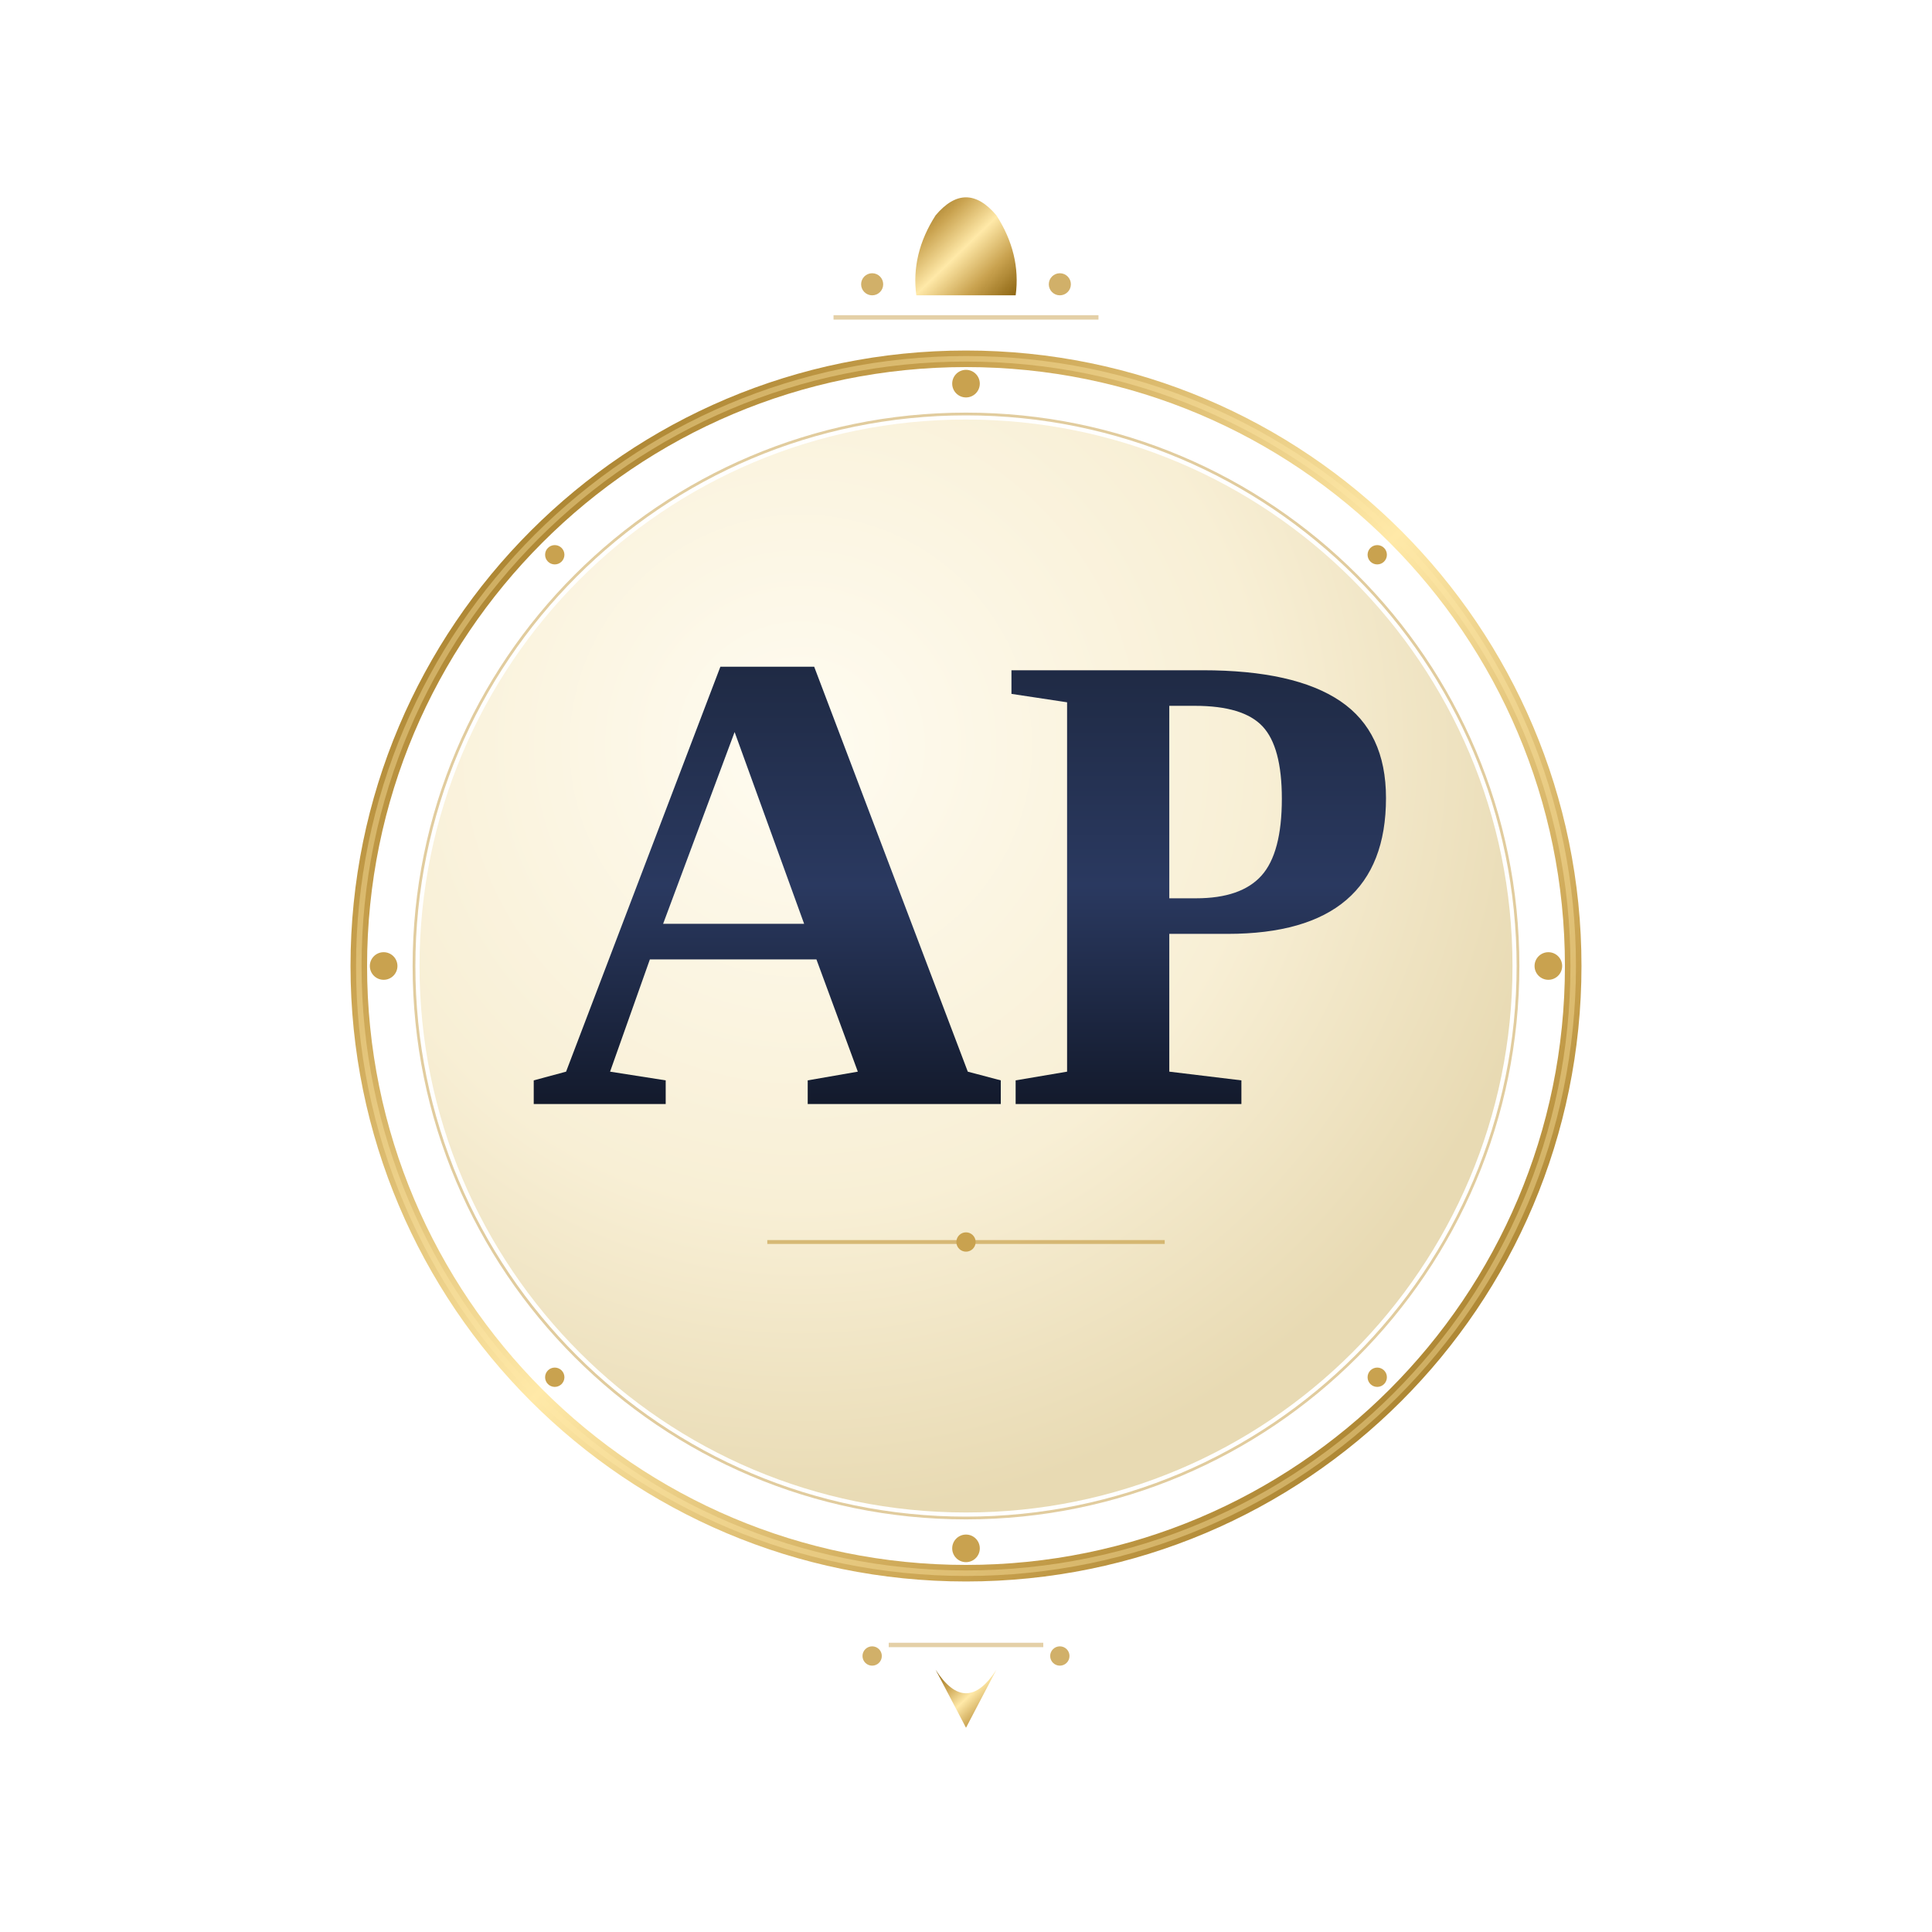
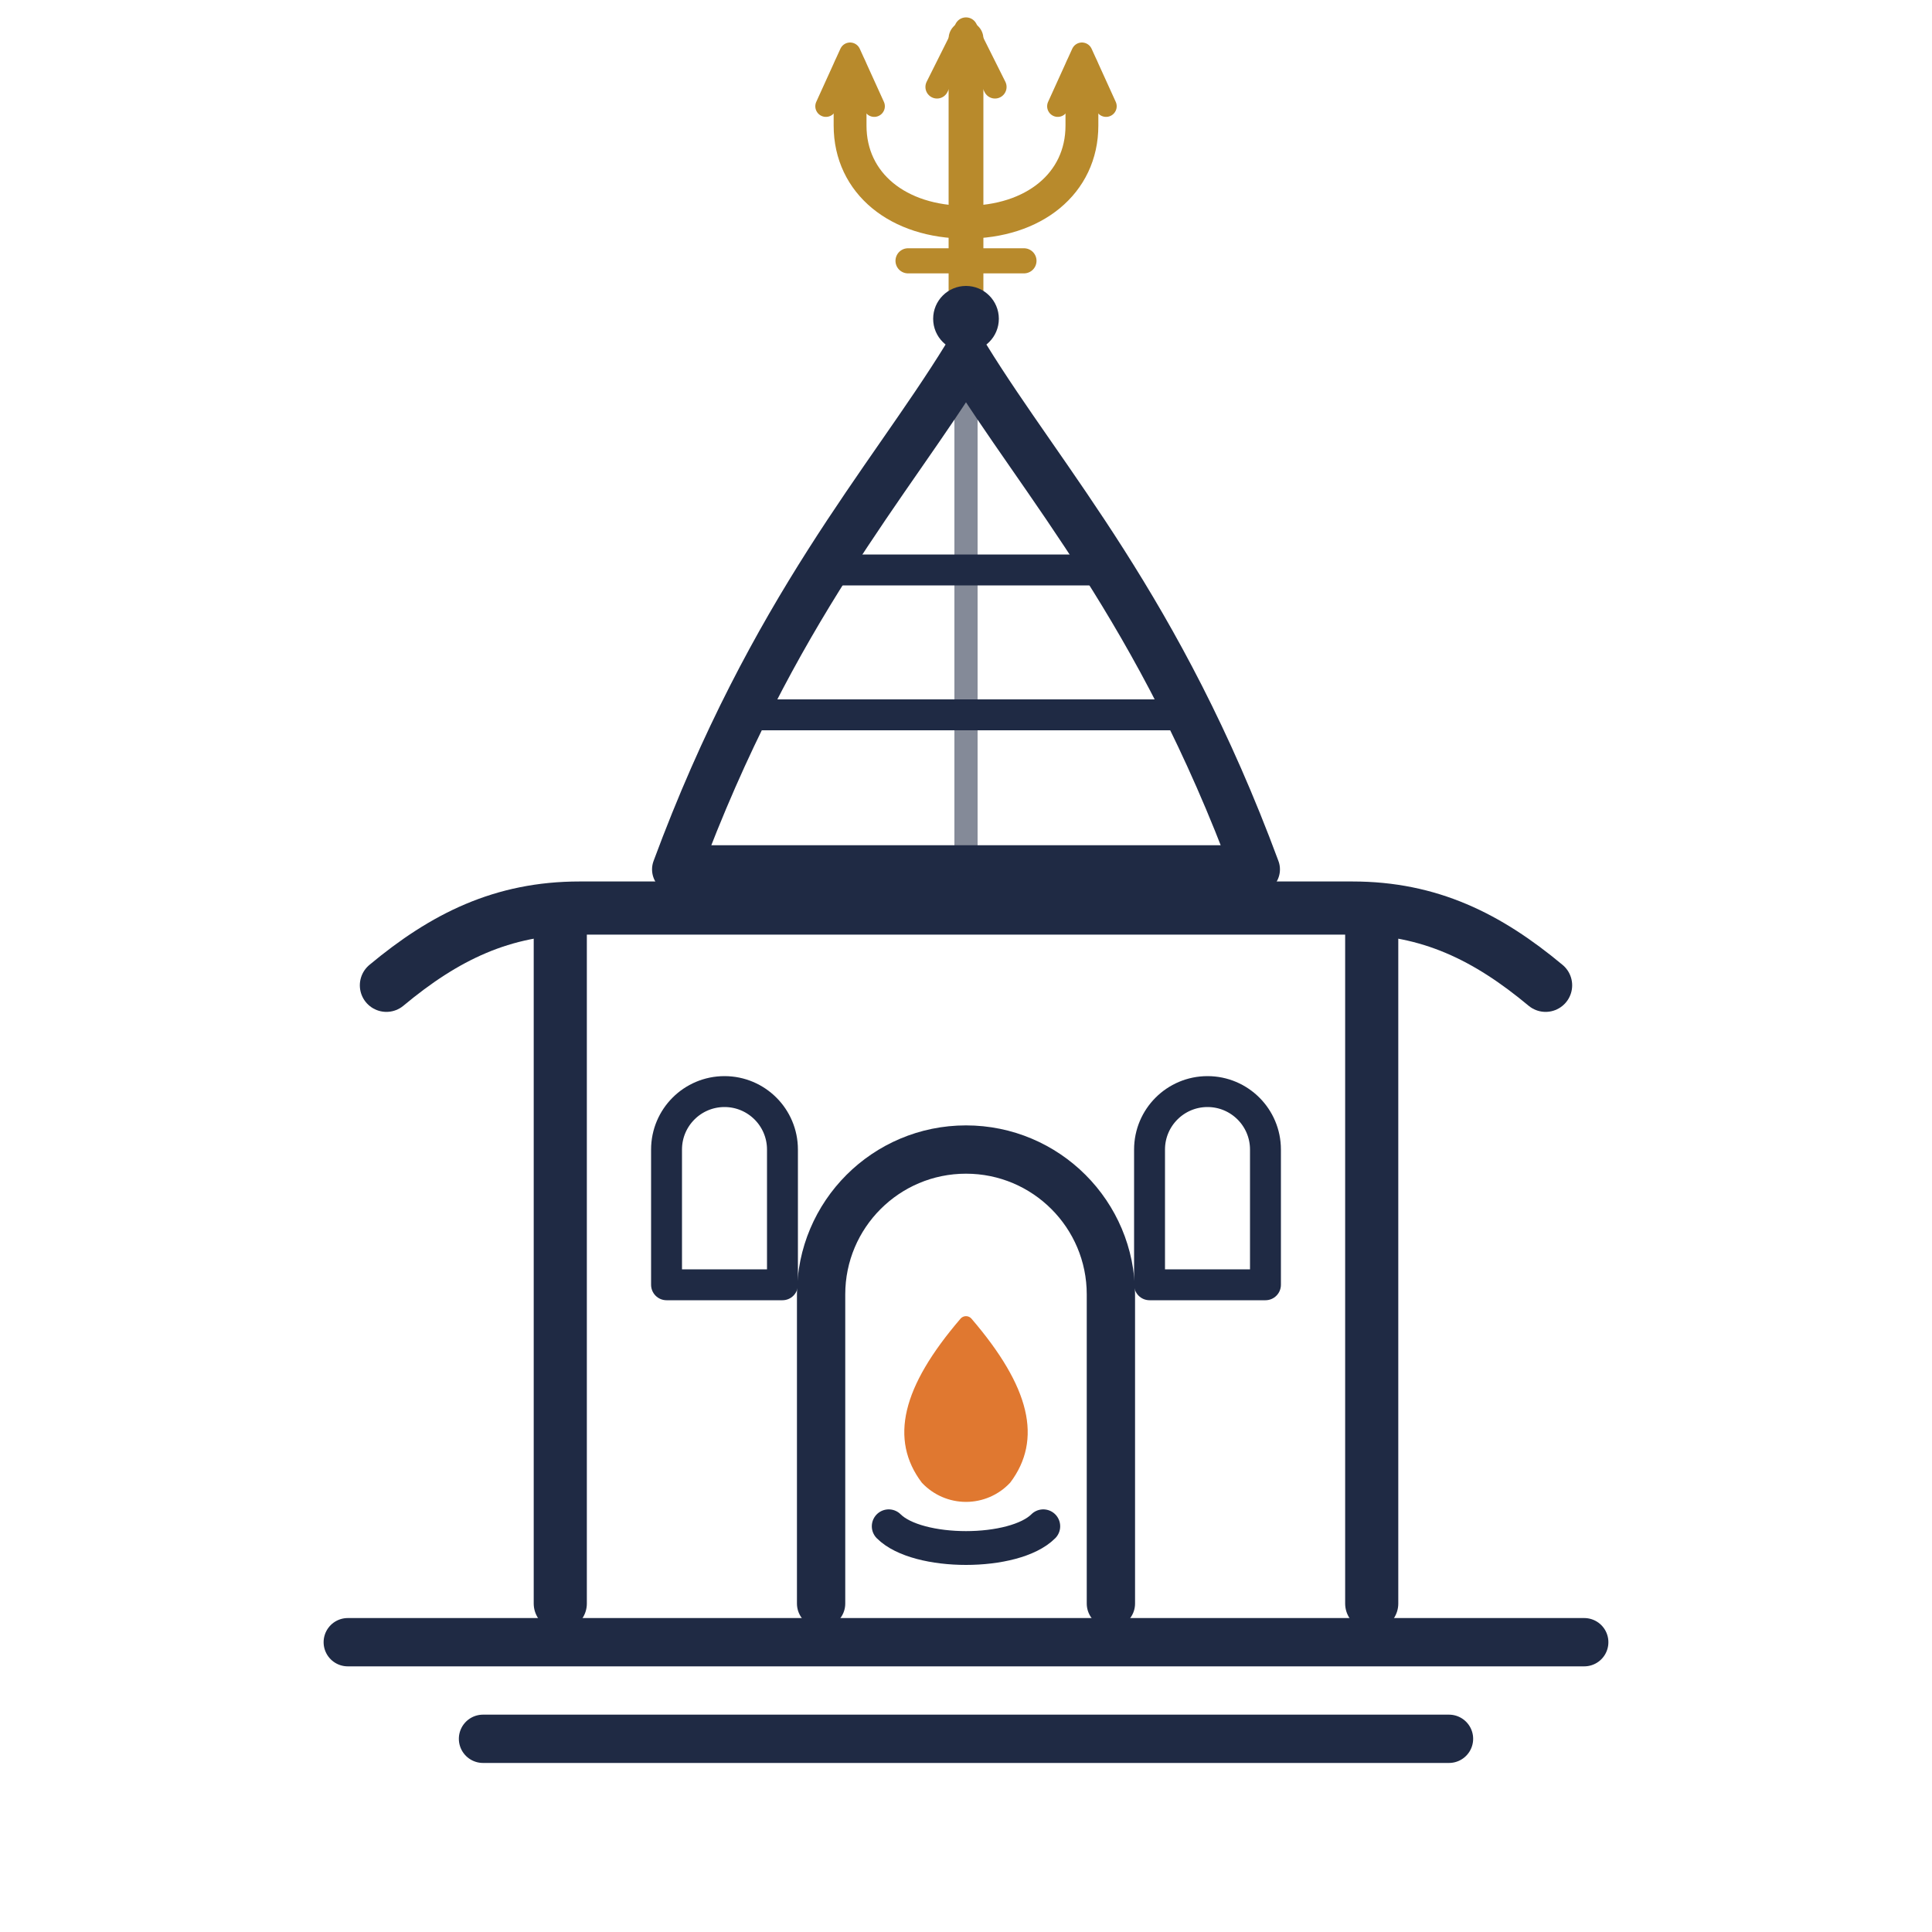
- <svg xmlns="http://www.w3.org/2000/svg" viewBox="0 0 700 700" width="700" height="700" font-family="'Cormorant Garamond', 'Playfair Display', 'Georgia', 'Times New Roman', serif">
-   <defs>
-     <linearGradient id="goldRing" x1="0" y1="0" x2="1" y2="1">
-       <stop offset="0%" stop-color="#8C6512" />
-       <stop offset="25%" stop-color="#C9A24F" />
-       <stop offset="50%" stop-color="#FFE9A8" />
-       <stop offset="75%" stop-color="#C9A24F" />
-       <stop offset="100%" stop-color="#8C6512" />
-     </linearGradient>
-     <linearGradient id="goldShine" x1="0" y1="0" x2="1" y2="0">
-       <stop offset="0%" stop-color="#FFFFFF" stop-opacity="0" />
-       <stop offset="45%" stop-color="#FFFFFF" stop-opacity="0" />
-       <stop offset="50%" stop-color="#FFFFFF" stop-opacity="0.95" />
-       <stop offset="55%" stop-color="#FFFFFF" stop-opacity="0" />
-       <stop offset="100%" stop-color="#FFFFFF" stop-opacity="0" />
-     </linearGradient>
-     <linearGradient id="apGold" x1="0" y1="0" x2="0" y2="1">
-       <stop offset="0%" stop-color="#1F2A44" />
-       <stop offset="50%" stop-color="#2A3960" />
-       <stop offset="100%" stop-color="#131A2C" />
-     </linearGradient>
-     <radialGradient id="medSheen" cx="0.35" cy="0.3" r="0.7">
-       <stop offset="0%" stop-color="#FFFCF1" />
-       <stop offset="60%" stop-color="#F8EFD5" />
-       <stop offset="100%" stop-color="#E8DAB3" />
-     </radialGradient>
-     <filter id="goldGlow" x="-50%" y="-50%" width="200%" height="200%">
-       <feGaussianBlur stdDeviation="4" result="blur" />
-       <feMerge>
-         <feMergeNode in="blur" />
-         <feMergeNode in="SourceGraphic" />
-       </feMerge>
-     </filter>
-     <clipPath id="medClip">
-       <circle cx="350" cy="350" r="198" />
-     </clipPath>
-   </defs>
-   <g transform="translate(350, 350)">
-     <g transform="translate(0, -255)">
-       <path d="M -18,12 Q -20,-3 -11,-17 Q 0,-30 11,-17 Q 20,-3 18,12 Z" fill="url(#goldRing)" />
-       <circle cx="-34" cy="8" r="4" fill="#C9A24F" opacity="0.85" />
-       <circle cx="34" cy="8" r="4" fill="#C9A24F" opacity="0.85" />
-       <line x1="-48" y1="20" x2="48" y2="20" stroke="#C9A24F" stroke-width="1.6" opacity="0.5" />
-     </g>
-     <circle cx="0" cy="0" r="220" fill="none" stroke="url(#goldRing)" stroke-width="6" />
-     <circle cx="0" cy="0" r="200" fill="none" stroke="#C9A24F" stroke-width="1" opacity="0.55" />
-     <circle cx="0" cy="0" r="198" fill="url(#medSheen)" />
-     <g fill="#C9A24F">
-       <circle cx="0" cy="-211" r="5" />
-       <circle cx="0" cy="211" r="5" />
-       <circle cx="-211" cy="0" r="5" />
-       <circle cx="211" cy="0" r="5" />
-       <circle cx="-149" cy="-149" r="3.5" />
-       <circle cx="149" cy="-149" r="3.5" />
-       <circle cx="-149" cy="149" r="3.5" />
-       <circle cx="149" cy="149" r="3.5" />
-     </g>
-     <text x="0" y="50" text-anchor="middle" font-size="240" font-weight="600" fill="url(#apGold)" letter-spacing="-2">AP</text>
-     <line x1="-72" y1="100" x2="72" y2="100" stroke="#C9A24F" stroke-width="1.4" opacity="0.7" />
-     <circle cx="0" cy="100" r="3.5" fill="#C9A24F" />
-     <g transform="translate(0, 258)">
-       <line x1="-28" y1="-12" x2="28" y2="-12" stroke="#C9A24F" stroke-width="1.6" opacity="0.5" />
-       <circle cx="-34" cy="-8" r="3.5" fill="#C9A24F" opacity="0.85" />
-       <circle cx="34" cy="-8" r="3.5" fill="#C9A24F" opacity="0.85" />
-       <path d="M -11,-3 Q 0,14 11,-3 L 0,18 Z" fill="url(#goldRing)" />
-     </g>
-     <circle cx="0" cy="0" r="220" fill="none" stroke="#FFE9A8" stroke-width="2" opacity="0.4">
-       <animate attributeName="r" values="218;232;218" dur="2.8s" repeatCount="indefinite" />
-       <animate attributeName="opacity" values="0;0.7;0" dur="2.8s" repeatCount="indefinite" />
-     </circle>
+ <svg xmlns="http://www.w3.org/2000/svg" viewBox="0 0 200 200" fill="none" stroke-linecap="round" stroke-linejoin="round">
+   <g stroke="#B88A2C" fill="none">
+     <path d="M100 4v26" stroke-width="3.6" />
+     <path d="M97 9l3-6 3 6" stroke-width="2.4" fill="#B88A2C" />
+     <path d="M88 7v6c0 6 5 10 12 10s12-4 12-10V7" stroke-width="3.4" />
+     <path d="M85.5 11l2.5-5.5 2.5 5.5M109.5 11l2.5-5.5 2.5 5.5" stroke-width="2.2" fill="#B88A2C" />
+     <path d="M94 27h12" stroke-width="2.6" />
  </g>
-   <g clip-path="url(#medClip)">
-     <rect x="-260" y="50" width="160" height="600" fill="url(#goldShine)" filter="url(#goldGlow)" transform="rotate(-25 350 350)">
-       <animate attributeName="x" from="-260" to="700" dur="3.2s" repeatCount="indefinite" />
-     </rect>
+   <g stroke="#1F2A44">
+     <circle cx="100" cy="33" r="3.4" fill="#1F2A44" stroke="none" />
+     <path d="M100 37C92 50 80 63 70 90h60c-10-27-22-40-30-53z" stroke-width="5" />
+     <path d="M85 59h30M78 74h44" stroke-width="3.2" />
+     <path d="M100 41v49" stroke-width="2.4" opacity=".55" />
+     <path d="M40 102c6-5 12-8 20-8h80c8 0 14 3 20 8" stroke-width="5.5" />
+     <path d="M58 96v70M142 96v70" stroke-width="5.5" />
+     <path d="M69 133v-14a6 6 0 0 1 12 0v14zM119 133v-14a6 6 0 0 1 12 0v14z" stroke-width="3.2" />
+     <path d="M85 166v-32a15 15 0 0 1 30 0v32" stroke-width="5" />
+     <path d="M92 158c3 3 13 3 16 0" stroke-width="3.5" />
+     <path d="M36 170h128M50 180h100" stroke-width="5" />
  </g>
+   <path d="M100 137c-6 7-7 12-4 16a5.5 5.5 0 0 0 8 0c3-4 2-9-4-16z" fill="#E07830" stroke="#E07830" stroke-width="1.5" />
</svg>
